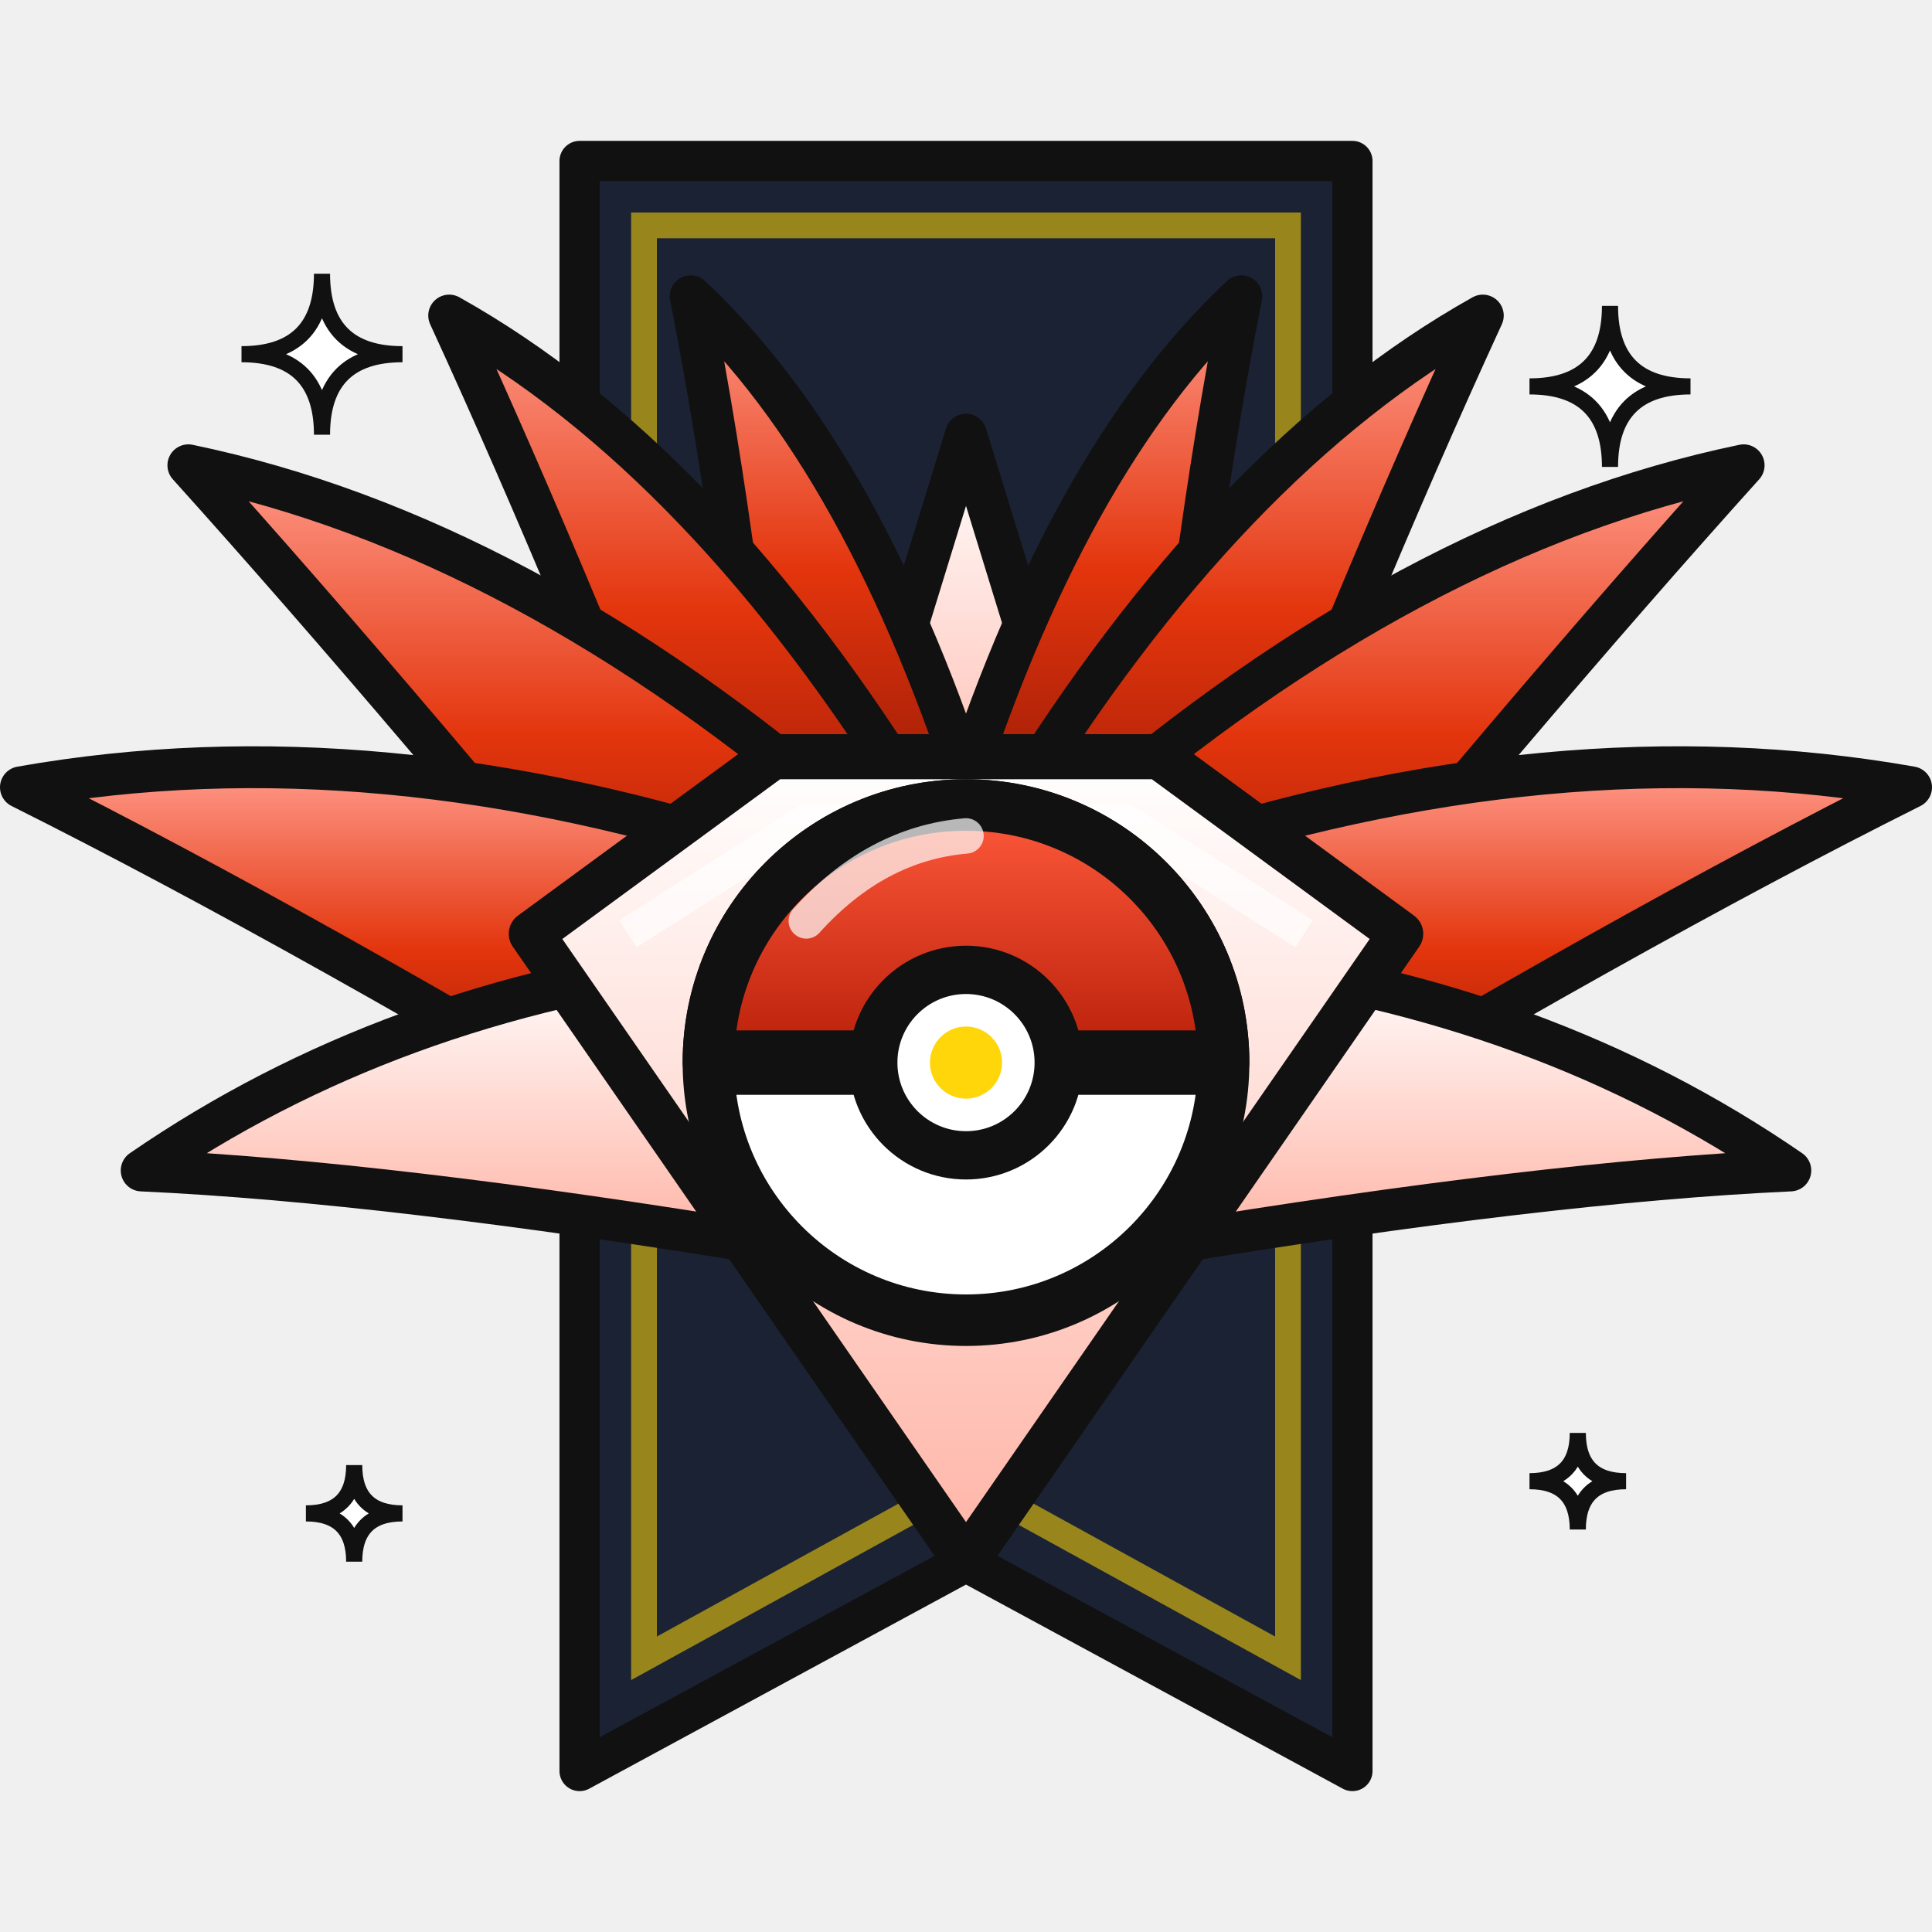
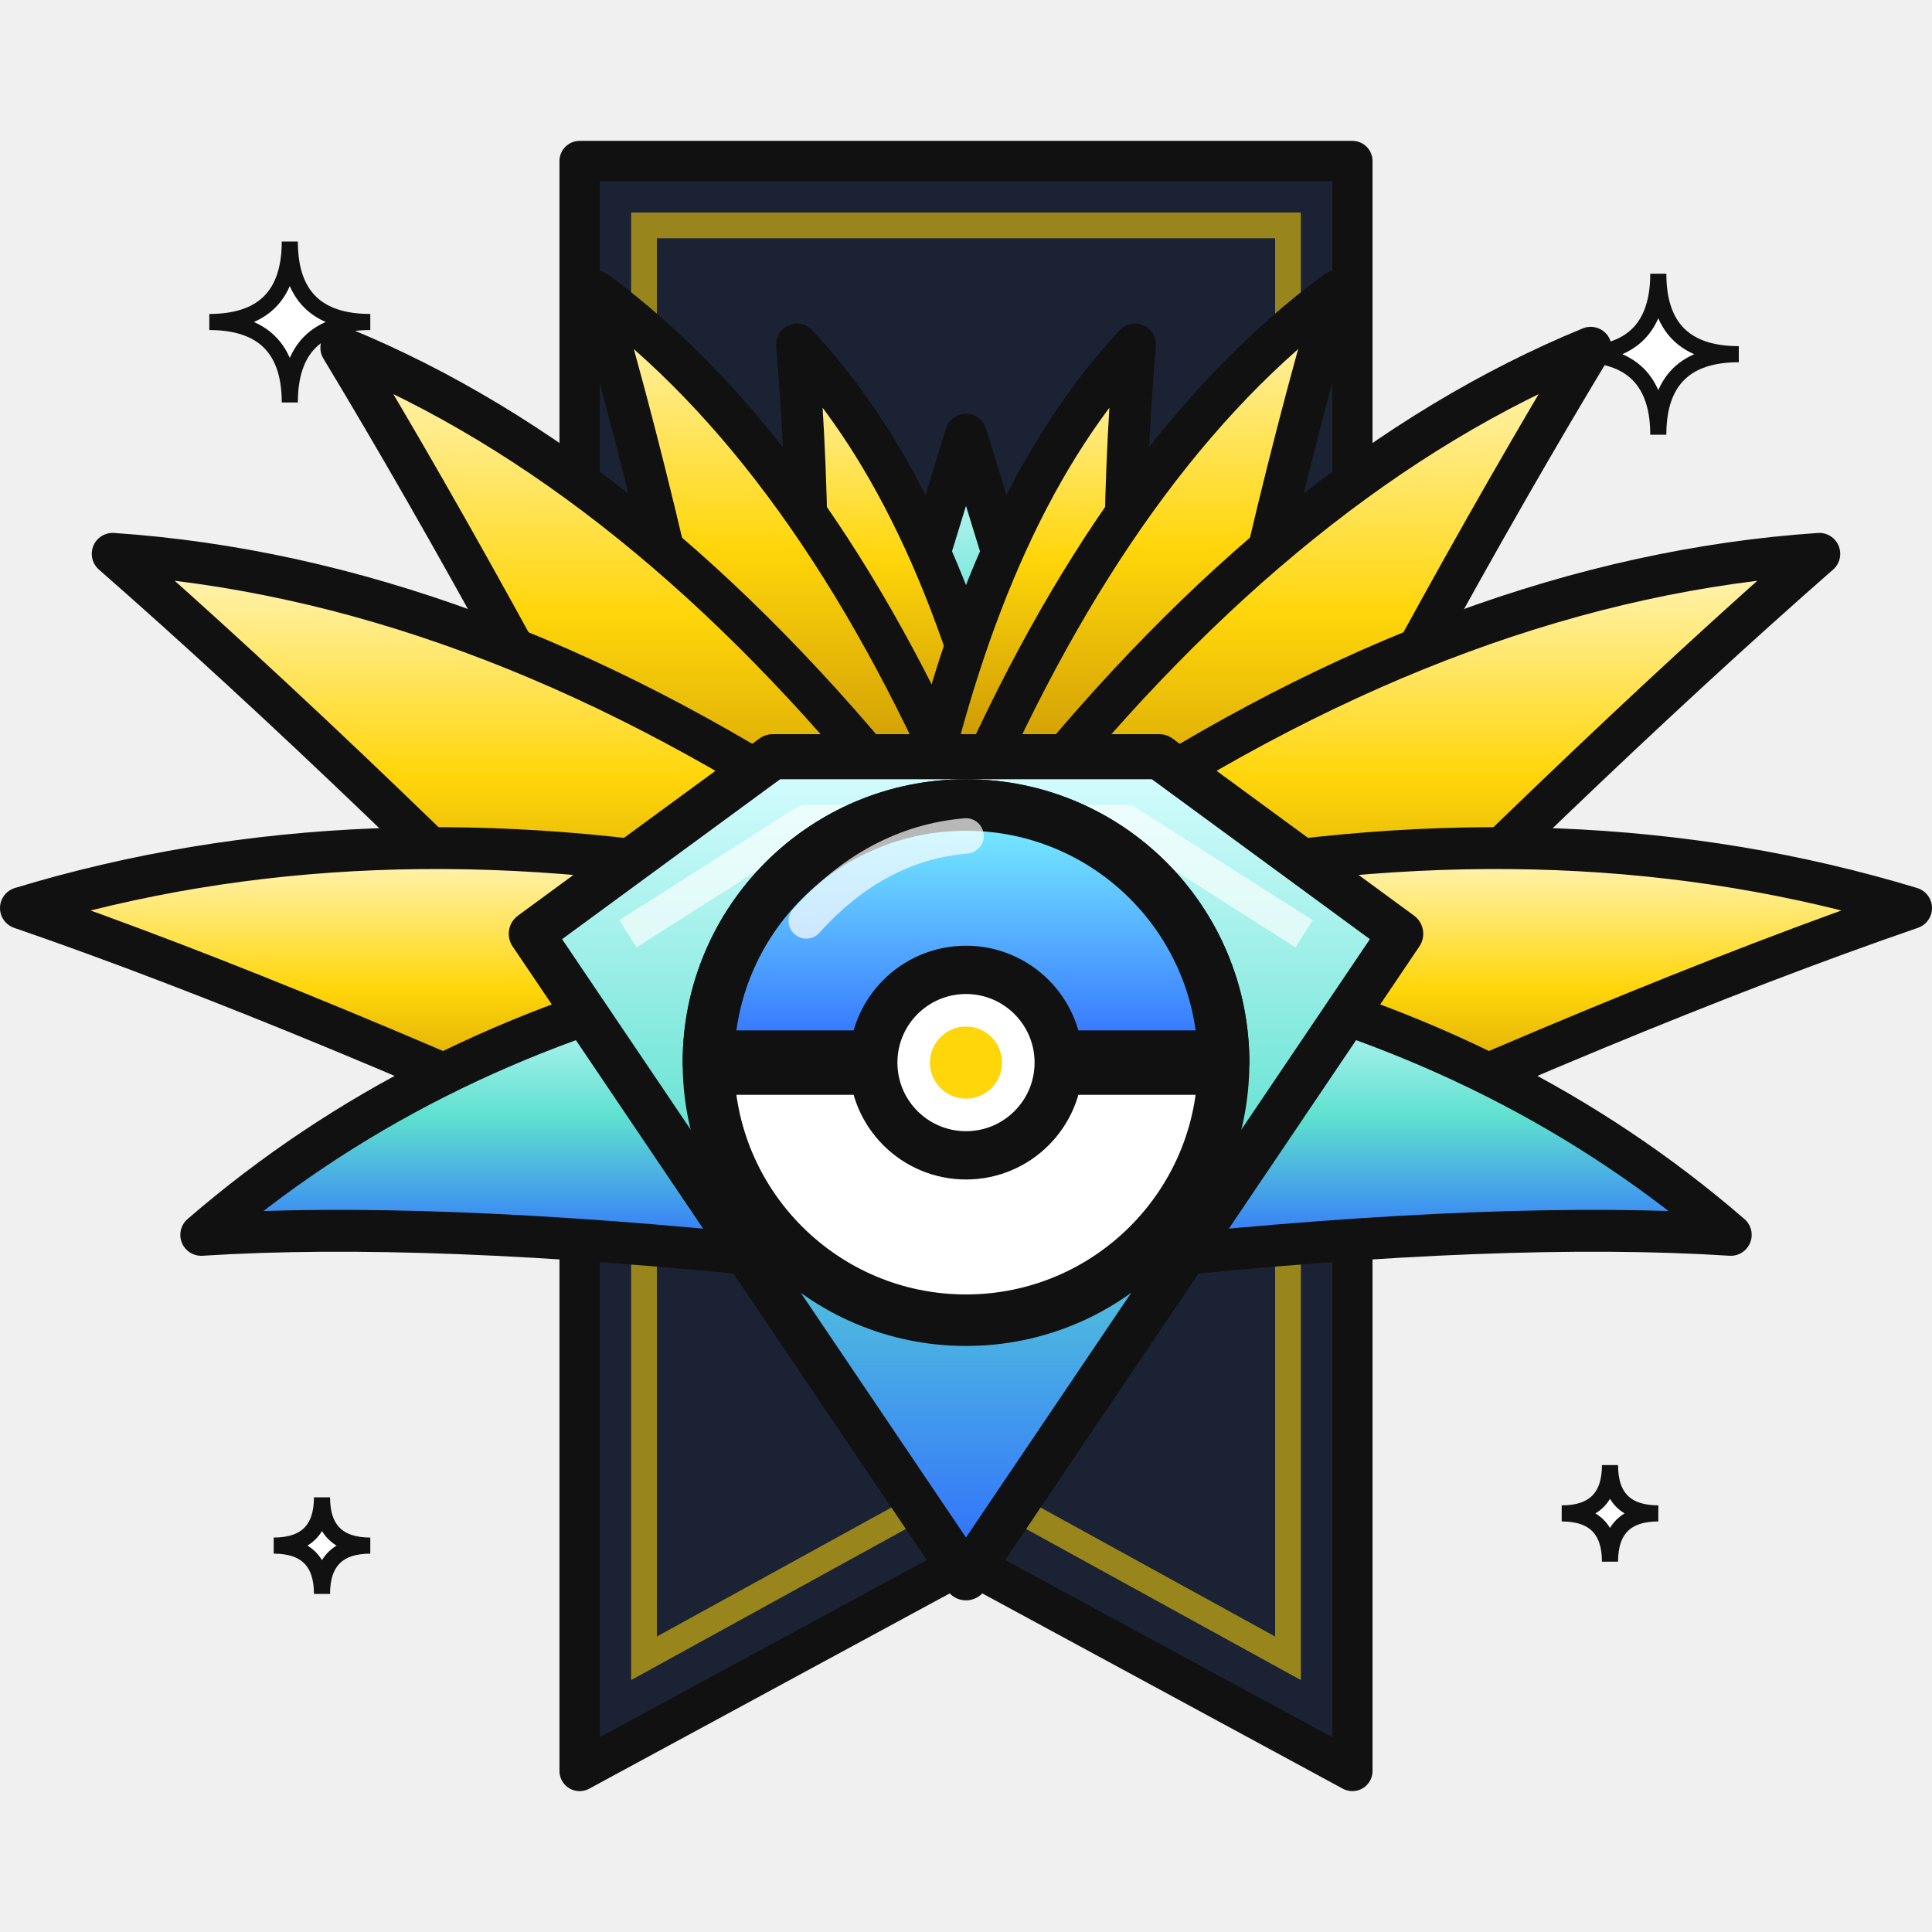
<svg xmlns="http://www.w3.org/2000/svg" viewBox="0 0 120 120" width="120" height="120">
  <defs>
    <linearGradient id="m5" x1="0" y1="0" x2="0" y2="1">
-       <stop offset="0" stop-color="#FF9A8A" />
-       <stop offset="0.45" stop-color="#E3350D" />
-       <stop offset="1" stop-color="#7E1003" />
+       <stop offset="0" stop-color="#FFF6C2" />
+       <stop offset="0.4" stop-color="#FFD60A" />
+       <stop offset="1" stop-color="#A86E00" />
    </linearGradient>
    <linearGradient id="i5" x1="0" y1="0" x2="0" y2="1">
-       <stop offset="0" stop-color="#FFFFFF" />
-       <stop offset="1" stop-color="#FFB4A6" />
+       <stop offset="0" stop-color="#D8FDFF" />
+       <stop offset="0.5" stop-color="#5EE0CF" />
+       <stop offset="1" stop-color="#2F6BFF" />
    </linearGradient>
    <linearGradient id="t5" x1="0" y1="0" x2="0" y2="1">
-       <stop offset="0" stop-color="#FF5A3C" />
-       <stop offset="1" stop-color="#B81E08" />
+       <stop offset="0" stop-color="#7CF5FF" />
+       <stop offset="1" stop-color="#2F6BFF" />
    </linearGradient>
  </defs>
  <path d="M36 10 H84 V110 L60 97 L36 110 Z" fill="#1B2233" stroke="#111111" stroke-width="2.5" stroke-linejoin="round" />
  <path d="M40 14 H80 V103 L60 92 L40 103 Z" fill="none" stroke="#FFD60A" stroke-opacity="0.55" stroke-width="1.6" />
  <path d="M52 53 L60 27 L68 53 Z" fill="url(#i5)" stroke="#111111" stroke-width="2.6" stroke-linejoin="round" />
-   <path d="M60.7 50.4 Q53.8 28.6 42.9 18.4 Q46.2 35.2 47.9 56.1 Z" fill="url(#m5)" stroke="#111111" stroke-width="2.6" stroke-linejoin="round" />
-   <path d="M59.3 50.4 Q66.2 28.6 77.1 18.4 Q73.8 35.2 72.1 56.1 Z" fill="url(#m5)" stroke="#111111" stroke-width="2.6" stroke-linejoin="round" />
-   <path d="M57.1 50.1 Q43.8 28.5 27.9 19.6 Q35.9 37.0 44.9 60.4 Z" fill="url(#m5)" stroke="#111111" stroke-width="2.6" stroke-linejoin="round" />
-   <path d="M62.9 50.1 Q76.2 28.5 92.1 19.6 Q84.1 37.0 75.1 60.4 Z" fill="url(#m5)" stroke="#111111" stroke-width="2.6" stroke-linejoin="round" />
-   <path d="M52.9 50.9 Q32.4 33.2 11.7 28.9 Q25.3 44.0 43.4 66.2 Z" fill="url(#m5)" stroke="#111111" stroke-width="2.6" stroke-linejoin="round" />
-   <path d="M67.1 50.9 Q87.6 33.2 108.3 28.9 Q94.7 44.0 76.6 66.2 Z" fill="url(#m5)" stroke="#111111" stroke-width="2.6" stroke-linejoin="round" />
-   <path d="M48.4 53.3 Q23.4 45.0 1.3 48.9 Q18.9 57.7 44.2 72.9 Z" fill="url(#m5)" stroke="#111111" stroke-width="2.6" stroke-linejoin="round" />
-   <path d="M71.6 53.3 Q96.6 45.0 118.7 48.9 Q101.1 57.7 75.8 72.9 Z" fill="url(#m5)" stroke="#111111" stroke-width="2.6" stroke-linejoin="round" />
-   <path d="M44.6 59.6 Q24.2 62.1 8.8 72.7 Q24.1 73.4 47.8 77.3 Z" fill="url(#i5)" stroke="#111111" stroke-width="2.6" stroke-linejoin="round" />
-   <path d="M75.4 59.6 Q95.8 62.1 111.2 72.7 Q95.9 73.4 72.2 77.3 Z" fill="url(#i5)" stroke="#111111" stroke-width="2.6" stroke-linejoin="round" />
-   <path d="M52 78 L60 94 L68 78 Z" fill="url(#m5)" stroke="#111111" stroke-width="2.6" stroke-linejoin="round" />
-   <path d="M33 58 L48 47 L72 47 L87 58 L60 97 Z" fill="url(#i5)" stroke="#111111" stroke-width="2.8" stroke-linejoin="round" />
+   <path d="M62.9 50.6 Q58.6 31.1 49.5 21.4 Q50.8 36.3 49.4 54.5 Z" fill="url(#m5)" stroke="#111111" stroke-width="2.6" stroke-linejoin="round" />
+   <path d="M57.1 50.6 Q61.4 31.1 70.5 21.4 Q69.2 36.3 70.6 54.5 Z" fill="url(#m5)" stroke="#111111" stroke-width="2.6" stroke-linejoin="round" />
+   <path d="M59.9 49.9 Q50.4 28.0 37.0 18.1 Q42.0 35.2 46.1 57.9 Z" fill="url(#m5)" stroke="#111111" stroke-width="2.6" stroke-linejoin="round" />
+   <path d="M60.1 49.9 Q69.6 28.0 83.0 18.1 Q78.0 35.2 73.9 57.9 Z" fill="url(#m5)" stroke="#111111" stroke-width="2.6" stroke-linejoin="round" />
+   <path d="M56.2 49.8 Q39.7 29.2 21.2 21.6 Q31.4 38.5 43.7 62.7 Z" fill="url(#m5)" stroke="#111111" stroke-width="2.6" stroke-linejoin="round" />
+   <path d="M63.8 49.8 Q80.3 29.2 98.8 21.6 Q88.6 38.5 76.3 62.7 Z" fill="url(#m5)" stroke="#111111" stroke-width="2.6" stroke-linejoin="round" />
+   <path d="M51.8 50.9 Q29.1 35.9 7.0 34.4 Q22.3 47.8 43.0 68.9 Z" fill="url(#m5)" stroke="#111111" stroke-width="2.6" stroke-linejoin="round" />
+   <path d="M68.2 50.9 Q90.9 35.9 113.0 34.4 Q97.7 47.8 77.0 68.9 Z" fill="url(#m5)" stroke="#111111" stroke-width="2.6" stroke-linejoin="round" />
+   <path d="M47.1 54.6 Q22.4 50.0 1.3 56.4 Q19.0 62.5 45.0 74.5 Z" fill="url(#m5)" stroke="#111111" stroke-width="2.6" stroke-linejoin="round" />
+   <path d="M72.9 54.6 Q97.6 50.0 118.7 56.4 Q101.0 62.5 75.0 74.5 Z" fill="url(#m5)" stroke="#111111" stroke-width="2.6" stroke-linejoin="round" />
+   <path d="M44.2 60.7 Q25.8 65.2 12.5 76.7 Q26.5 75.8 48.6 78.1 Z" fill="url(#i5)" stroke="#111111" stroke-width="2.6" stroke-linejoin="round" />
+   <path d="M75.8 60.7 Q94.2 65.2 107.5 76.7 Q93.5 75.8 71.4 78.1 Z" fill="url(#i5)" stroke="#111111" stroke-width="2.6" stroke-linejoin="round" />
+   <path d="M51 78 L60 96 L69 78 Z" fill="url(#i5)" stroke="#111111" stroke-width="2.6" stroke-linejoin="round" />
+   <path d="M33 58 L48 47 L72 47 L87 58 L60 98 Z" fill="url(#i5)" stroke="#111111" stroke-width="2.8" stroke-linejoin="round" />
  <path d="M39 58 L50 51 L70 51 L81 58" fill="none" stroke="#FFFFFF" stroke-opacity="0.65" stroke-width="2" stroke-linejoin="round" />
  <g>
    <circle cx="60" cy="66" r="16" fill="#FFFFFF" stroke="#111111" stroke-width="3.2" />
    <path d="M44 66 A16 16 0 0 1 76 66 Z" fill="url(#t5)" stroke="#111111" stroke-width="3.2" stroke-linejoin="round" />
    <path d="M45 66 H75" stroke="#111111" stroke-width="4" />
    <circle cx="60" cy="66" r="5.76" fill="#FFFFFF" stroke="#111111" stroke-width="3" />
    <circle cx="60" cy="66" r="2.24" fill="#FFD60A" />
    <path d="M50.08 57.2 Q54.4 52.4 60 51.92" fill="none" stroke="#FFFFFF" stroke-opacity="0.7" stroke-width="2.2" stroke-linecap="round" />
  </g>
-   <path d="M20 17 Q20 22 25 22 Q20 22 20 27 Q20 22 15 22 Q20 22 20 17 Z" fill="#FFFFFF" stroke="#111111" stroke-width="1" />
-   <path d="M100 19 Q100 24 105 24 Q100 24 100 29 Q100 24 95 24 Q100 24 100 19 Z" fill="#FFFFFF" stroke="#111111" stroke-width="1" />
-   <path d="M98 89 Q98 92 101 92 Q98 92 98 95 Q98 92 95 92 Q98 92 98 89 Z" fill="#FFFFFF" stroke="#111111" stroke-width="1" />
-   <path d="M22 91 Q22 94 25 94 Q22 94 22 97 Q22 94 19 94 Q22 94 22 91 Z" fill="#FFFFFF" stroke="#111111" stroke-width="1" />
+   <path d="M18 15 Q18 20 23 20 Q18 20 18 25 Q18 20 13 20 Q18 20 18 15 Z" fill="#FFFFFF" stroke="#111111" stroke-width="1" />
+   <path d="M103 17 Q103 22 108 22 Q103 22 103 27 Q103 22 98 22 Q103 22 103 17 Z" fill="#FFFFFF" stroke="#111111" stroke-width="1" />
+   <path d="M20 93 Q20 96 23 96 Q20 96 20 99 Q20 96 17 96 Q20 96 20 93 Z" fill="#FFFFFF" stroke="#111111" stroke-width="1" />
+   <path d="M100 91 Q100 94 103 94 Q100 94 100 97 Q100 94 97 94 Q100 94 100 91 Z" fill="#FFFFFF" stroke="#111111" stroke-width="1" />
</svg>
